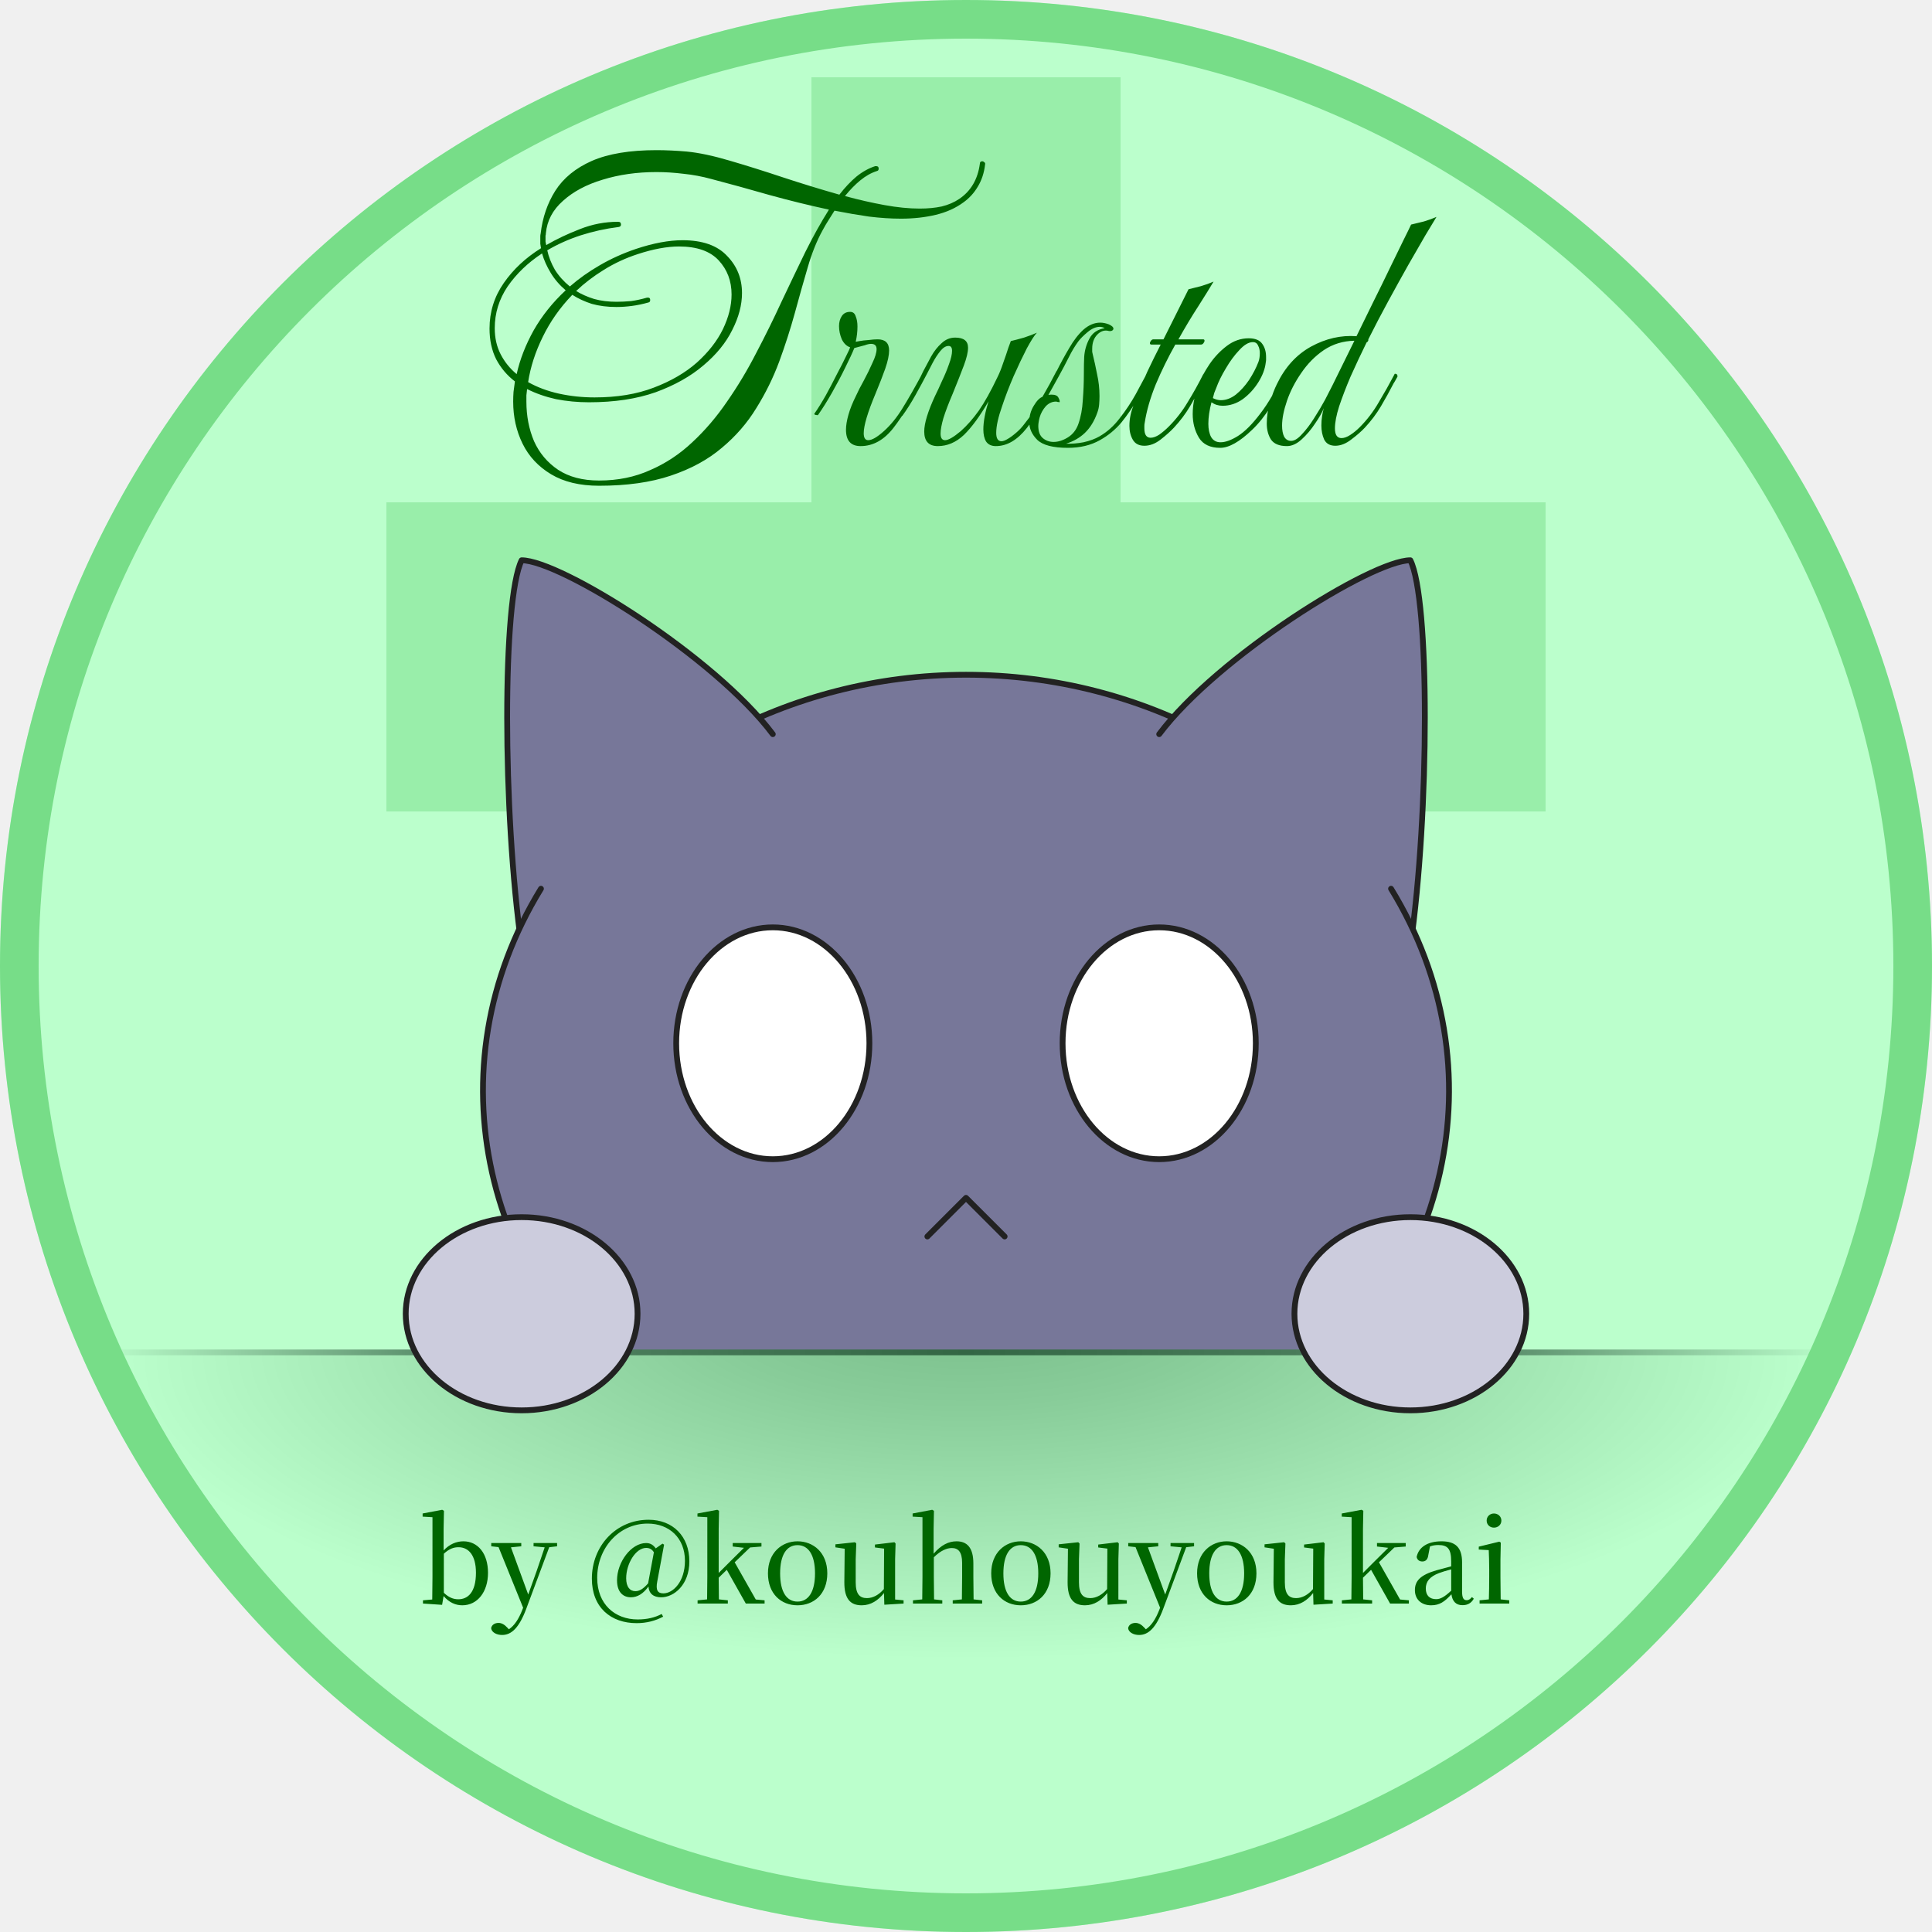
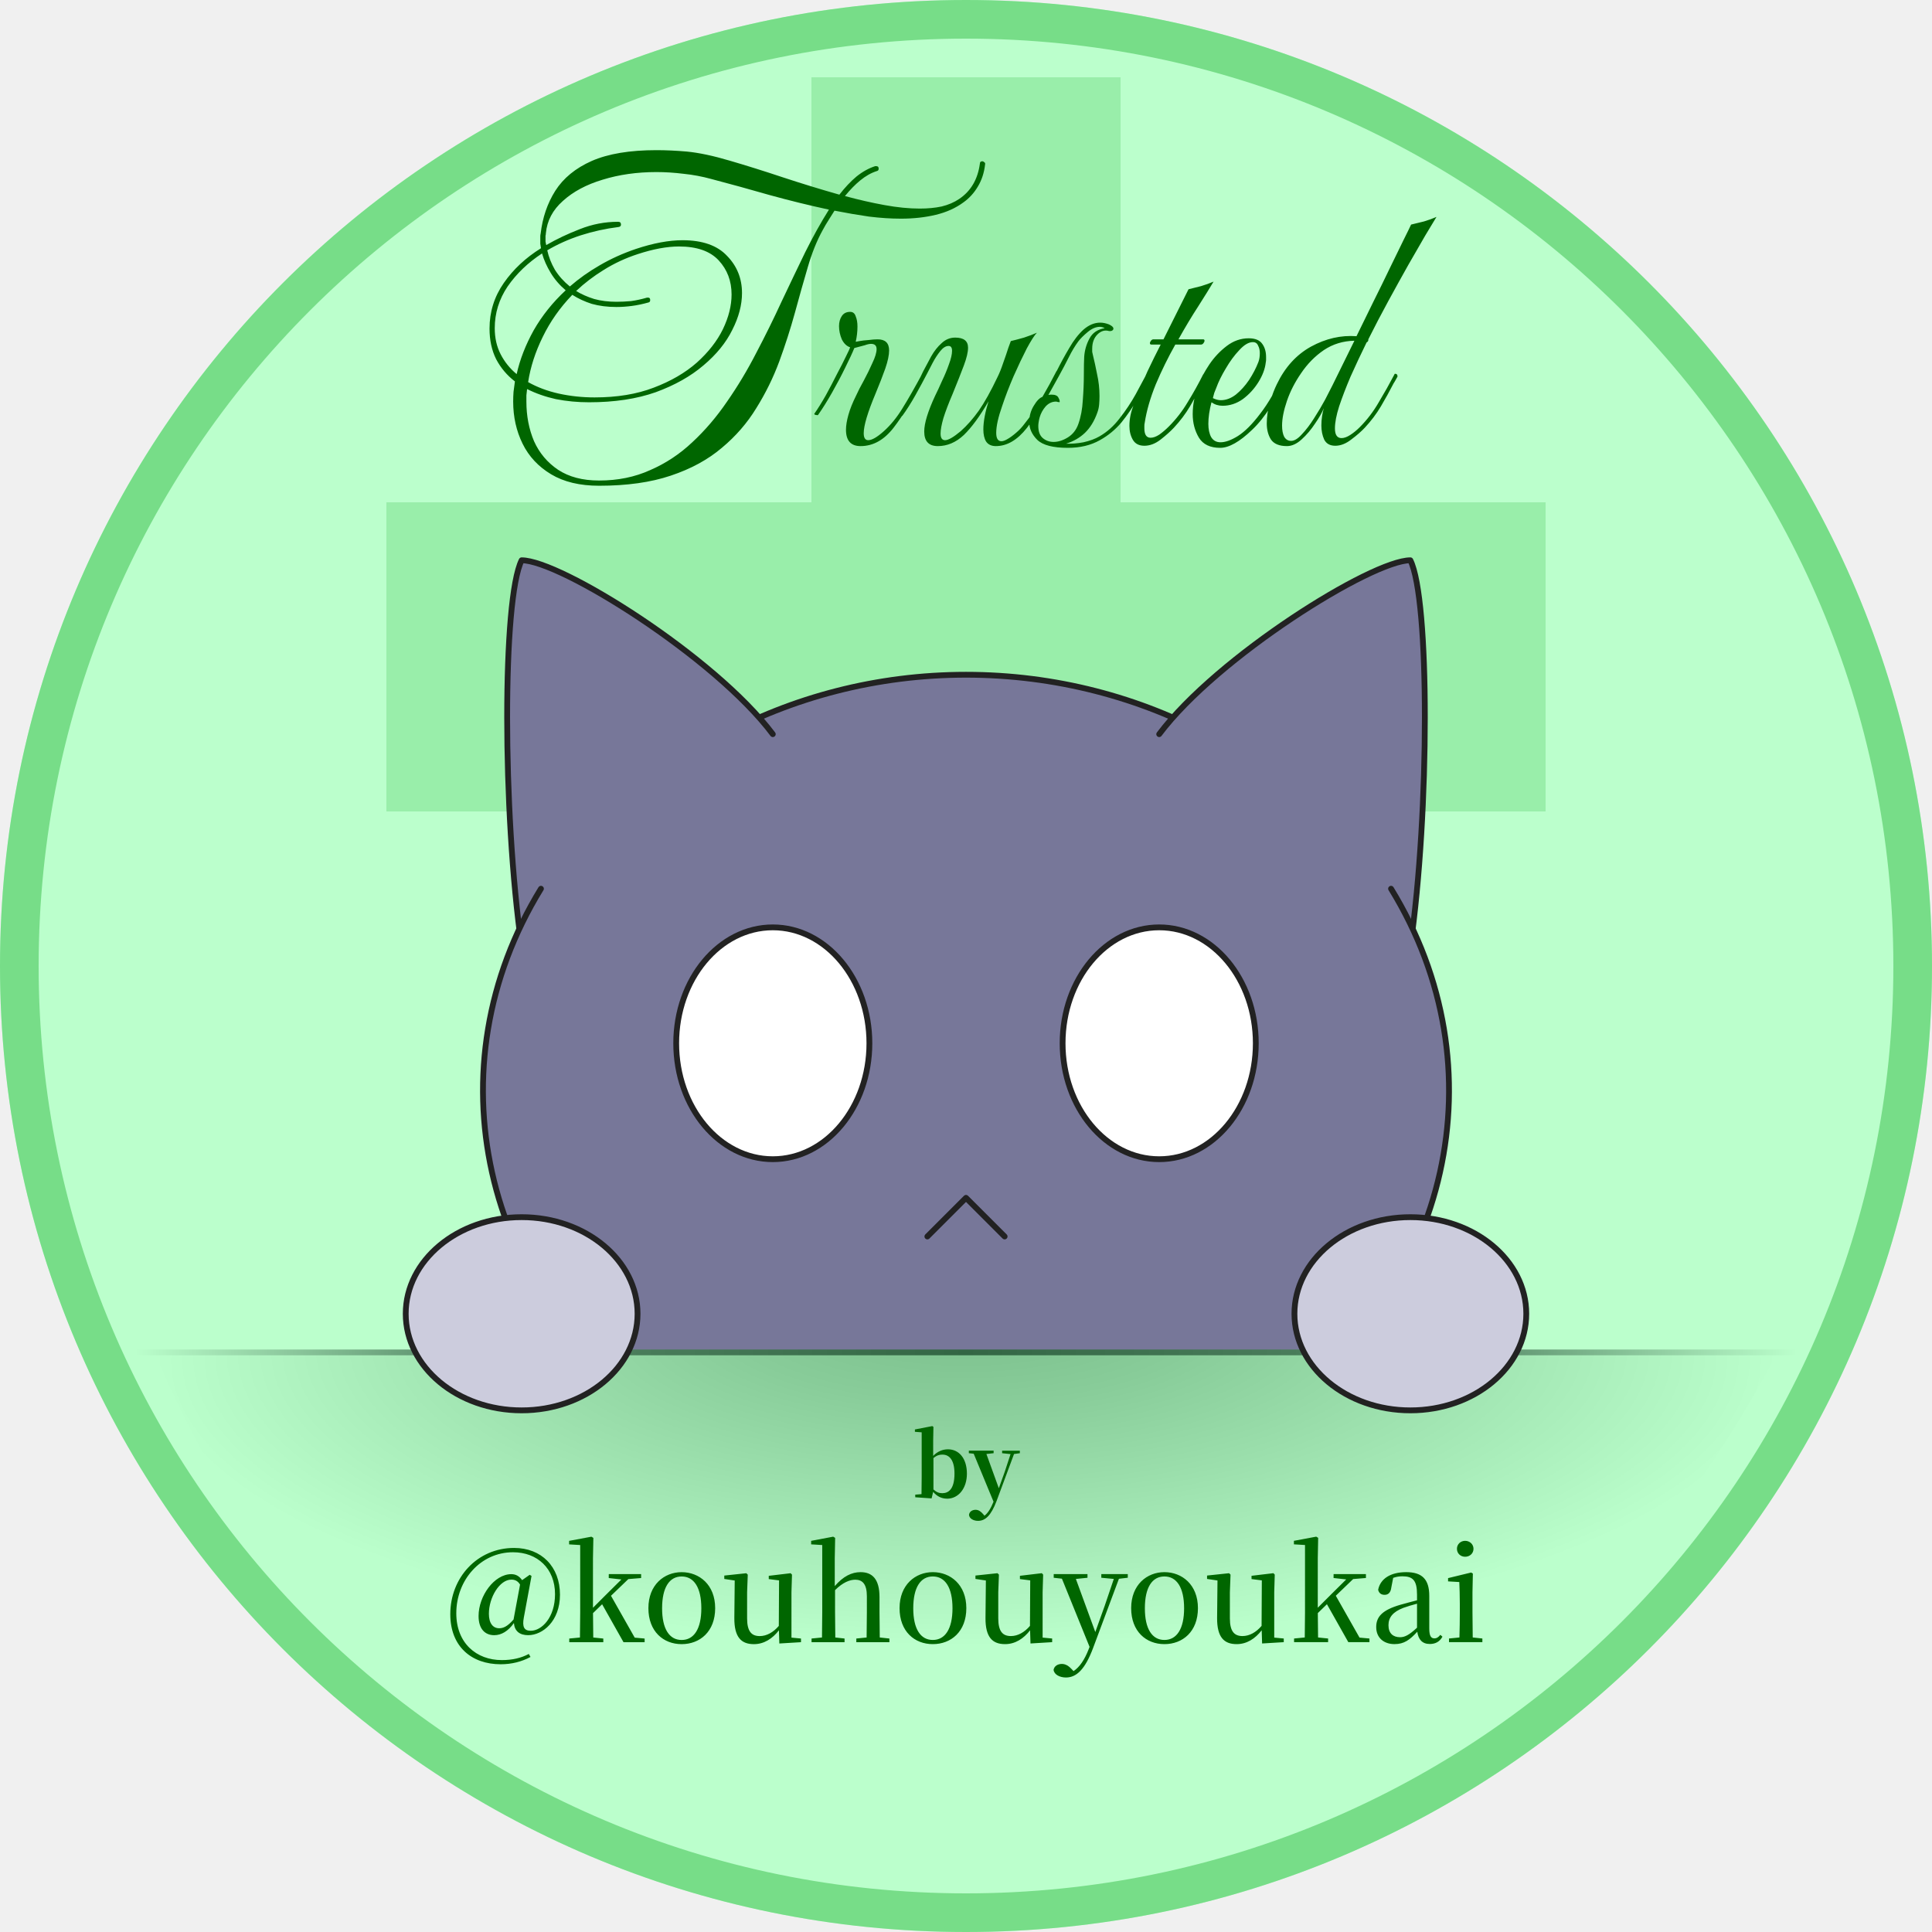
<svg xmlns="http://www.w3.org/2000/svg" viewBox="0 0 100 100" width="800" height="800">
  <defs>
-     <linearGradient id="table-edge" x1="5" x2="95" y1="70" y2="70" gradientUnits="userSpaceOnUse">
+     <linearGradient id="table-edge" x1="7" x2="93" y1="70" y2="70" gradientUnits="userSpaceOnUse">
      <stop stop-color="#bfc" offset="0" />
      <stop stop-color="#586" offset="0.2" />
      <stop stop-color="#364" offset="0.5" />
      <stop stop-color="#586" offset="0.8" />
      <stop stop-color="#bfc" offset="1" />
    </linearGradient>
-     <radialGradient id="table-top" cx="50" cy="30" fx="50" fy="20" r="44" gradientTransform="matrix(1 0 0 0.35 0 60)" gradientUnits="userSpaceOnUse">
+     <radialGradient id="table-top" cx="50" cy="30" fx="50" fy="20" r="42" gradientTransform="matrix(1 0 0 0.35 0 60)" gradientUnits="userSpaceOnUse">
      <stop stop-color="#7b8" offset="0" />
      <stop stop-color="#8c9" offset="0.3" />
      <stop stop-color="#bfc" offset="1" />
    </radialGradient>
  </defs>
  <circle cx="50" cy="50" r="50" fill="#bfc" />
-   <path d="m 50 4 v 60 m -30 -30 h 60" fill="none" stroke="#9ea" stroke-width="16" />
+   <path d="m50 4 v60 m-30 -30 h60" fill="none" stroke="#9ea" stroke-width="16" />
  <g stroke="#222" stroke-linecap="round" stroke-linejoin="round" stroke-width="0.3">
    <g fill="#779">
      <path d="m28 47 a25 23 0 0 1 44 0" />
      <path d="m40 38 c-3 -4 -11 -9 -13 -9 -1 2 -1 13 0 20" />
      <path d="m60 38 c3 -4 11 -9 13 -9 1 2 1 13 0 20" />
      <path d="m28 46 a25 22 0 1 0 44 0" />
    </g>
    <path d="m48 64 2 -2 2 2" fill="none" />
    <g fill="#fff">
      <ellipse cx="40" cy="54" rx="5" ry="6" />
      <ellipse cx="60" cy="54" rx="5" ry="6" />
    </g>
-     <path d="m6 70 h88 c-20 38 -68 38 -88 0 z" fill="url(#table-top)" stroke="none" />
-     <path d="m5 70 h90" fill="none" stroke="url(#table-edge)" />
+     <path d="m8 70 h84 c-20 38 -68 38 -84 0 z" fill="url(#table-top)" stroke="none" />
+     <path d="m7 70 h86" fill="none" stroke="url(#table-edge)" />
    <g fill="#ccd">
      <ellipse cx="27" cy="68" rx="6" ry="5" />
      <ellipse cx="73" cy="68" rx="6" ry="5" />
    </g>
  </g>
  <g fill="#060">
    <path d="m31.008 25.142 q-1.494 0 -2.484 -0.594 t-1.476 -1.584 -0.486 -2.178 q0 -0.252 0.018 -0.504 0.036 -0.27 0.072 -0.54 -0.612 -0.468 -0.972 -1.152 -0.342 -0.684 -0.342 -1.584 0 -1.296 0.738 -2.358 t1.926 -1.8 q-0.018 -0.126 -0.036 -0.234 0 -0.126 0 -0.252 0 -0.072 0 -0.126 0 -0.072 0.018 -0.144 0.144 -1.242 0.756 -2.214 0.63 -0.99 1.89 -1.548 1.278 -0.558 3.348 -0.558 0.36 0 0.756 0.018 t0.81 0.054 q0.936 0.09 2.214 0.468 1.296 0.378 2.754 0.864 1.476 0.486 2.934 0.9 0.432 -0.558 0.882 -0.936 0.468 -0.378 0.972 -0.54 h0.054 q0.126 0 0.126 0.126 0 0.108 -0.09 0.126 -0.45 0.144 -0.864 0.486 -0.396 0.324 -0.792 0.81 1.062 0.288 2.052 0.468 t1.818 0.18 q0.63 0 1.134 -0.108 0.522 -0.126 0.918 -0.396 0.9 -0.612 1.062 -1.818 0 -0.126 0.126 -0.126 0.054 0 0.108 0.054 0.054 0.036 0.036 0.108 -0.072 0.648 -0.378 1.152 -0.288 0.486 -0.738 0.81 -0.612 0.45 -1.44 0.648 t-1.8 0.198 q-0.774 0 -1.656 -0.108 -0.864 -0.126 -1.782 -0.306 -0.144 0.234 -0.306 0.486 t-0.306 0.522 q-0.45 0.81 -0.774 1.926 -0.324 1.098 -0.666 2.358 -0.342 1.242 -0.81 2.52 -0.468 1.26 -1.188 2.412 -0.702 1.152 -1.782 2.052 -1.08 0.918 -2.646 1.44 -1.548 0.522 -3.708 0.522 z m0 -0.27 q1.458 0 2.646 -0.54 1.206 -0.522 2.178 -1.44 0.99 -0.918 1.8 -2.106 0.828 -1.188 1.512 -2.52 0.702 -1.332 1.314 -2.664 0.63 -1.332 1.224 -2.556 0.612 -1.224 1.224 -2.196 -1.512 -0.324 -3.078 -0.756 -1.566 -0.45 -3.006 -0.828 -0.72 -0.198 -1.44 -0.27 -0.72 -0.09 -1.404 -0.09 -1.512 0 -2.79 0.396 -1.26 0.378 -2.052 1.098 -0.792 0.702 -0.882 1.674 0 0.072 -0.018 0.126 0 0.054 0 0.126 t0 0.18 q0.018 0.09 0.036 0.18 0.81 -0.468 1.746 -0.828 0.954 -0.378 1.962 -0.378 h0.018 q0.144 0 0.144 0.144 0 0.108 -0.126 0.126 -1.008 0.126 -1.962 0.432 -0.936 0.306 -1.728 0.774 0.108 0.504 0.396 1.008 0.306 0.486 0.774 0.864 0.702 -0.612 1.548 -1.098 0.864 -0.504 1.872 -0.846 1.35 -0.45 2.412 -0.45 1.548 0 2.304 0.81 0.774 0.792 0.774 1.926 0 0.918 -0.504 1.908 -0.486 0.99 -1.494 1.836 -0.99 0.846 -2.466 1.386 -1.476 0.522 -3.456 0.522 -0.882 0 -1.71 -0.162 -0.81 -0.18 -1.494 -0.522 -0.018 0.162 -0.036 0.324 0 0.162 0 0.324 0 1.116 0.396 2.052 0.414 0.918 1.242 1.476 0.846 0.558 2.124 0.558 z m-0.234 -4.302 q1.746 0 3.06 -0.504 1.332 -0.504 2.232 -1.296 0.9 -0.81 1.35 -1.728 0.45 -0.936 0.45 -1.8 0 -1.044 -0.666 -1.764 t-2.052 -0.72 q-0.936 0 -2.142 0.396 -0.936 0.306 -1.746 0.81 -0.792 0.486 -1.44 1.098 0.414 0.252 0.936 0.414 0.522 0.144 1.152 0.144 0.36 0 0.756 -0.036 0.396 -0.054 0.828 -0.18 h0.054 q0.108 0 0.108 0.126 0 0.108 -0.09 0.126 -0.45 0.126 -0.864 0.18 t-0.792 0.054 q-0.702 0 -1.278 -0.162 -0.558 -0.18 -1.008 -0.468 -0.954 0.99 -1.53 2.178 -0.576 1.17 -0.756 2.34 0.702 0.396 1.584 0.594 0.9 0.198 1.854 0.198 z m-4.032 -1.206 q0.252 -1.134 0.882 -2.268 0.648 -1.134 1.656 -2.07 -0.468 -0.396 -0.774 -0.9 t-0.45 -1.008 q-1.098 0.72 -1.782 1.71 -0.666 0.99 -0.666 2.16 0 0.756 0.306 1.35 t0.828 1.026 z m17.802 3.726 q-0.756 0 -0.756 -0.846 0 -0.324 0.126 -0.774 t0.396 -0.99 q0.144 -0.324 0.396 -0.774 0.252 -0.468 0.45 -0.918 0.216 -0.45 0.216 -0.72 t-0.288 -0.27 q-0.126 0 -0.324 0.072 -0.198 0.054 -0.54 0.144 -0.144 0.36 -0.468 1.008 -0.306 0.63 -0.684 1.296 t-0.72 1.152 q0 0 -0.018 0.018 0 0 -0.036 0 t-0.108 -0.018 q-0.054 -0.036 -0.036 -0.054 0.288 -0.414 0.594 -0.954 0.306 -0.558 0.576 -1.098 0.288 -0.54 0.468 -0.918 0.198 -0.396 0.216 -0.468 -0.27 -0.09 -0.432 -0.414 -0.144 -0.342 -0.144 -0.684 0 -0.306 0.144 -0.522 t0.432 -0.216 q0.216 0 0.288 0.234 0.09 0.216 0.09 0.522 0 0.396 -0.09 0.792 0 0 0.198 -0.036 t0.468 -0.054 q0.27 -0.036 0.468 -0.036 0.594 0 0.594 0.576 0 0.36 -0.198 0.936 -0.198 0.558 -0.504 1.296 -0.612 1.458 -0.612 2.052 0 0.36 0.234 0.36 0.288 0 0.81 -0.468 t0.954 -1.17 q0.45 -0.72 1.098 -1.926 0.018 -0.036 0.054 -0.036 0.054 0 0.09 0.054 0.054 0.036 0.036 0.072 -0.99 1.872 -1.728 2.826 t-1.71 0.954 z m3.996 0 q-0.702 0 -0.702 -0.756 0 -0.63 0.558 -1.836 0.162 -0.324 0.36 -0.774 0.216 -0.45 0.36 -0.864 0.162 -0.432 0.162 -0.702 0 -0.252 -0.18 -0.252 -0.216 0 -0.432 0.27 t-0.396 0.612 q-0.162 0.324 -0.27 0.522 -0.27 0.522 -0.612 1.134 t-0.684 1.08 h-0.018 q-0.036 0 -0.108 -0.036 -0.054 -0.054 -0.036 -0.072 0.342 -0.468 0.666 -1.08 0.342 -0.612 0.576 -1.116 0.198 -0.378 0.414 -0.774 0.234 -0.414 0.54 -0.684 0.306 -0.288 0.702 -0.288 0.666 0 0.666 0.522 0 0.342 -0.216 0.918 t-0.576 1.458 q-0.324 0.756 -0.486 1.278 -0.144 0.504 -0.144 0.792 0 0.342 0.234 0.342 0.252 0 0.81 -0.468 0.486 -0.432 0.936 -1.062 0.45 -0.648 0.972 -1.746 0.144 -0.288 0.288 -0.72 0.162 -0.45 0.27 -0.792 0.126 -0.342 0.126 -0.342 0.306 -0.072 0.684 -0.18 0.378 -0.126 0.666 -0.252 -0.18 0.18 -0.522 0.81 -0.324 0.63 -0.684 1.44 -0.342 0.792 -0.594 1.548 -0.306 0.864 -0.306 1.386 0 0.432 0.27 0.432 0.126 0 0.306 -0.108 0.198 -0.108 0.468 -0.342 0.234 -0.198 0.432 -0.468 0.216 -0.27 0.414 -0.558 0.27 -0.396 0.558 -0.918 0.306 -0.522 0.666 -1.224 0.036 -0.054 0.054 -0.054 0.054 0 0.09 0.054 0.054 0.036 0.036 0.072 -0.972 1.908 -1.71 2.862 -0.738 0.936 -1.602 0.936 -0.342 0 -0.504 -0.234 -0.144 -0.234 -0.144 -0.63 0 -0.306 0.072 -0.684 t0.198 -0.774 q-0.666 1.152 -1.278 1.746 -0.612 0.576 -1.35 0.576 z m6.732 0.09 q-1.152 0 -1.584 -0.414 -0.414 -0.414 -0.414 -0.918 0 -0.468 0.234 -0.846 0.234 -0.396 0.468 -0.468 0.162 -0.288 0.342 -0.63 0.198 -0.342 0.36 -0.666 0.324 -0.648 0.666 -1.224 0.342 -0.594 0.738 -0.954 0.414 -0.36 0.864 -0.36 0.216 0 0.45 0.09 0.234 0.108 0.234 0.216 0 0.072 -0.072 0.108 t-0.162 0.018 q-0.324 -0.09 -0.594 0.18 t-0.27 0.738 q0 0.072 0 0.162 0.018 0.072 0.036 0.162 0.108 0.432 0.216 0.99 0.126 0.558 0.126 1.134 0 0.216 -0.018 0.432 t-0.09 0.414 q-0.234 0.666 -0.648 1.062 -0.396 0.378 -0.972 0.558 0.432 0.018 0.9 -0.072 0.486 -0.108 0.828 -0.306 0.594 -0.342 1.044 -0.936 0.468 -0.594 0.828 -1.242 0.36 -0.666 0.648 -1.206 0.018 -0.072 0.108 -0.072 0.054 0 0.09 0.054 0.036 0.036 0 0.09 -0.36 0.666 -0.738 1.35 -0.378 0.666 -0.846 1.242 -0.468 0.558 -1.116 0.918 -0.702 0.396 -1.656 0.396 z m-0.738 -0.306 q0.36 0 0.738 -0.234 t0.54 -0.684 q0.198 -0.558 0.234 -1.242 0.054 -0.702 0.054 -1.314 t0.018 -0.936 q0.036 -0.504 0.27 -0.936 0.234 -0.45 0.792 -0.54 -0.126 -0.072 -0.252 -0.072 -0.306 0 -0.63 0.27 t-0.486 0.486 q-0.252 0.342 -0.486 0.81 t-0.522 0.99 l-0.54 0.972 q0.054 -0.018 0.162 -0.018 0.288 0 0.36 0.162 0.09 0.162 0.054 0.234 -0.054 -0.018 -0.108 -0.018 -0.036 -0.018 -0.072 -0.018 -0.306 0 -0.54 0.252 -0.216 0.252 -0.306 0.558 -0.036 0.126 -0.054 0.252 -0.018 0.108 -0.018 0.198 0 0.432 0.234 0.63 t0.558 0.198 z m4.698 0.198 q-0.414 0 -0.594 -0.306 t-0.18 -0.72 q0 -0.558 0.234 -1.116 0.378 -0.99 0.702 -1.71 0.342 -0.72 0.684 -1.386 h-0.486 q-0.072 0 -0.072 -0.072 0 -0.054 0.054 -0.126 t0.126 -0.072 h0.522 l1.296 -2.592 q0.306 -0.072 0.648 -0.162 0.36 -0.108 0.648 -0.234 -0.288 0.486 -0.792 1.278 -0.504 0.774 -1.026 1.71 h1.278 q0.072 0 0.072 0.072 0 0.054 -0.054 0.126 t-0.126 0.072 h-1.332 q-0.558 0.99 -1.008 2.052 -0.432 1.062 -0.576 1.998 -0.018 0.072 -0.018 0.162 0 0.072 0 0.126 0 0.486 0.324 0.486 0.198 0 0.45 -0.162 0.252 -0.18 0.486 -0.414 0.576 -0.576 0.99 -1.278 0.432 -0.702 0.792 -1.422 0.036 -0.036 0.054 -0.036 0.126 0 0.126 0.144 -0.018 0 -0.108 0.162 -0.072 0.162 -0.09 0.18 -0.324 0.63 -0.666 1.206 t-0.828 1.098 q-0.27 0.288 -0.684 0.612 t-0.846 0.324 z m3.924 0.108 q-0.774 0 -1.098 -0.522 -0.324 -0.54 -0.324 -1.224 0 -0.414 0.09 -0.81 t0.216 -0.738 q0.198 -0.486 0.558 -1.026 0.378 -0.558 0.9 -0.954 t1.134 -0.396 q0.504 0 0.702 0.288 0.198 0.27 0.198 0.684 0 0.072 0 0.144 0 0.054 -0.018 0.144 -0.054 0.486 -0.378 1.008 t-0.81 0.882 q-0.486 0.342 -1.044 0.342 -0.324 0 -0.576 -0.18 -0.162 0.612 -0.162 1.116 0 0.414 0.144 0.684 0.162 0.27 0.486 0.27 0.378 0 0.9 -0.324 0.54 -0.342 1.152 -1.152 0.63 -0.81 1.278 -2.214 0 -0.018 0.036 -0.018 0.054 0 0.108 0.054 0.072 0.036 0.036 0.072 -0.882 1.998 -1.872 2.934 -0.972 0.936 -1.656 0.936 z m0.036 -2.466 q0.396 0 0.774 -0.288 0.378 -0.306 0.684 -0.756 0.306 -0.468 0.486 -0.936 0.072 -0.198 0.072 -0.45 0 -0.234 -0.09 -0.396 -0.072 -0.18 -0.27 -0.18 -0.324 0 -0.702 0.414 -0.378 0.396 -0.702 0.954 -0.324 0.54 -0.486 0.99 -0.054 0.126 -0.108 0.27 -0.036 0.126 -0.072 0.27 0.216 0.108 0.414 0.108 z m3.42 2.376 q-0.594 0 -0.828 -0.342 -0.216 -0.342 -0.216 -0.828 0 -0.522 0.162 -1.098 0.18 -0.576 0.36 -0.936 0.63 -1.314 1.764 -1.944 1.152 -0.63 2.358 -0.54 0.414 -0.846 0.864 -1.764 0.468 -0.936 0.864 -1.764 0.414 -0.846 0.702 -1.44 0.306 -0.612 0.396 -0.81 0.306 -0.072 0.666 -0.162 0.36 -0.108 0.648 -0.234 -0.18 0.306 -0.576 0.954 -0.378 0.648 -0.882 1.53 -0.486 0.864 -1.026 1.854 t-1.044 1.998 v0.036 q0 0.072 -0.09 0.126 -0.45 0.918 -0.828 1.764 -0.36 0.846 -0.594 1.548 -0.216 0.684 -0.216 1.134 0 0.504 0.342 0.504 0.198 0 0.45 -0.162 t0.486 -0.396 q0.576 -0.576 0.99 -1.296 0.432 -0.72 0.81 -1.44 0 -0.036 0.036 -0.036 0.126 0 0.126 0.144 0 0 -0.09 0.162 t-0.108 0.18 q-0.324 0.63 -0.666 1.206 t-0.828 1.098 q-0.27 0.288 -0.702 0.612 -0.414 0.324 -0.828 0.324 t-0.576 -0.324 q-0.144 -0.324 -0.144 -0.72 0 -0.252 0.036 -0.486 t0.09 -0.414 q-0.126 0.324 -0.45 0.792 -0.306 0.468 -0.702 0.828 -0.378 0.342 -0.756 0.342 z m0.216 -0.27 q0.252 0 0.558 -0.342 0.324 -0.342 0.63 -0.828 0.324 -0.504 0.576 -0.972 0.252 -0.486 0.378 -0.738 l1.134 -2.304 q-0.882 0.018 -1.584 0.486 -0.684 0.468 -1.17 1.188 -0.486 0.702 -0.738 1.44 t-0.252 1.278 q0 0.36 0.108 0.576 0.126 0.216 0.36 0.216 z" aria-label="Trusted" />
-     <path d="m23.927 83.09 c0.792 0 1.332 -0.702 1.332 -1.68 0 -1.014 -0.534 -1.632 -1.272 -1.632 -0.36 0 -0.72 0.144 -1.026 0.474 v-1.116 l0.018 -0.936 -0.09 -0.054 -1.014 0.192 v0.162 l0.51 0.03 v3.09 c0 0.33 -6e-3 0.828 -0.012 1.17 l-0.48 0.042 v0.168 l0.99 0.066 0.078 -0.456 c0.282 0.336 0.624 0.48 0.966 0.48 z m-0.954 -2.67 c0.294 -0.27 0.528 -0.336 0.762 -0.336 0.522 0 0.9 0.42 0.9 1.32 0 1.026 -0.426 1.374 -0.912 1.374 -0.264 0 -0.498 -0.096 -0.75 -0.336 z m4.644 -0.384 0.576 0.054 -0.42 1.236 -0.432 1.206 -0.894 -2.442 0.534 -0.054 v-0.168 h-1.554 v0.168 l0.378 0.042 1.272 3.138 -0.042 0.108 c-0.186 0.48 -0.414 0.822 -0.696 1.008 l-0.078 -0.084 c-0.138 -0.15 -0.288 -0.246 -0.456 -0.246 -0.18 0 -0.348 0.084 -0.384 0.27 0.024 0.222 0.288 0.354 0.57 0.354 0.486 0 0.882 -0.378 1.248 -1.356 l1.188 -3.186 0.408 -0.048 v-0.168 h-1.218 z m6.606 2.64 c0.654 0 1.458 -0.636 1.458 -1.86 0 -1.29 -0.846 -2.154 -2.112 -2.154 -1.686 0 -2.934 1.362 -2.934 3.048 0 1.5 0.99 2.304 2.316 2.304 0.51 0 0.972 -0.12 1.374 -0.336 l-0.078 -0.138 c-0.354 0.186 -0.75 0.282 -1.242 0.282 -1.17 0 -2.094 -0.78 -2.094 -2.154 0 -1.524 1.11 -2.808 2.61 -2.808 1.122 0 1.932 0.75 1.932 1.926 0 1.086 -0.618 1.686 -1.116 1.686 -0.3 0 -0.402 -0.168 -0.318 -0.612 l0.354 -1.908 -0.084 -0.054 -0.348 0.246 c-0.132 -0.186 -0.288 -0.276 -0.498 -0.276 -0.78 0 -1.506 0.996 -1.506 1.926 0 0.606 0.306 0.882 0.72 0.882 0.33 0 0.642 -0.186 0.906 -0.558 0.03 0.366 0.258 0.558 0.66 0.558 z m-0.678 -0.72 c-0.288 0.33 -0.48 0.402 -0.66 0.402 -0.282 0 -0.474 -0.222 -0.474 -0.666 0 -0.75 0.492 -1.572 1.032 -1.572 0.168 0 0.3 0.06 0.402 0.228 z m4.38 -1.908 0.582 0.066 -0.672 0.666 -0.636 0.636 v-2.28 l0.018 -0.936 -0.09 -0.054 -1.026 0.192 v0.162 l0.51 0.03 v3.09 l-0.012 1.164 -0.492 0.048 v0.168 h1.566 v-0.168 l-0.462 -0.048 -0.012 -1.122 0.42 -0.408 0.984 1.746 h0.972 v-0.168 l-0.456 -0.042 -1.092 -1.926 0.798 -0.768 0.588 -0.048 v-0.18 h-1.488 z m3.354 3.042 c0.84 0 1.542 -0.576 1.542 -1.656 s-0.732 -1.656 -1.542 -1.656 c-0.804 0 -1.53 0.582 -1.53 1.656 s0.69 1.656 1.53 1.656 z m0 -0.192 c-0.564 0 -0.9 -0.504 -0.9 -1.458 0 -0.96 0.336 -1.464 0.9 -1.464 s0.906 0.504 0.906 1.464 c0 0.954 -0.342 1.458 -0.906 1.458 z m4.494 0.162 0.996 -0.06 v-0.168 l-0.438 -0.042 v-2.088 l0.024 -0.81 -0.06 -0.066 -1.008 0.12 v0.15 l0.474 0.06 -0.012 2.094 c-0.252 0.294 -0.558 0.468 -0.876 0.468 -0.372 0 -0.582 -0.204 -0.582 -0.816 v-1.2 l0.03 -0.81 -0.066 -0.066 -1.014 0.108 v0.156 l0.48 0.072 -0.018 1.722 c-6e-3 0.894 0.324 1.206 0.9 1.206 0.468 0 0.852 -0.252 1.152 -0.636 z m4.002 -0.06 h1.062 v-0.168 l-0.444 -0.048 c-6e-3 -0.33 -0.012 -0.828 -0.012 -1.164 v-0.696 c0 -0.822 -0.33 -1.146 -0.87 -1.146 -0.414 0 -0.798 0.192 -1.188 0.642 v-1.284 l0.018 -0.936 -0.09 -0.054 -1.014 0.192 v0.162 l0.51 0.03 v3.09 l-0.012 1.164 -0.48 0.048 v0.168 h1.518 v-0.168 l-0.426 -0.048 -0.012 -1.164 v-1.014 c0.36 -0.36 0.684 -0.48 0.93 -0.48 0.33 0 0.534 0.198 0.534 0.762 v0.732 c0 0.336 -6e-3 0.828 -0.012 1.164 l-0.474 0.048 v0.168 z m3.06 0.09 c0.84 0 1.542 -0.576 1.542 -1.656 s-0.732 -1.656 -1.542 -1.656 c-0.804 0 -1.53 0.582 -1.53 1.656 s0.69 1.656 1.53 1.656 z m0 -0.192 c-0.564 0 -0.9 -0.504 -0.9 -1.458 0 -0.96 0.336 -1.464 0.9 -1.464 s0.906 0.504 0.906 1.464 c0 0.954 -0.342 1.458 -0.906 1.458 z m4.494 0.162 0.996 -0.06 v-0.168 l-0.438 -0.042 v-2.088 l0.024 -0.81 -0.06 -0.066 -1.008 0.12 v0.15 l0.474 0.06 -0.012 2.094 c-0.252 0.294 -0.558 0.468 -0.876 0.468 -0.372 0 -0.582 -0.204 -0.582 -0.816 v-1.2 l0.03 -0.81 -0.066 -0.066 -1.014 0.108 v0.156 l0.48 0.072 -0.018 1.722 c-6e-3 0.894 0.324 1.206 0.9 1.206 0.468 0 0.852 -0.252 1.152 -0.636 z m3.258 -3.024 0.576 0.054 -0.42 1.236 -0.432 1.206 -0.894 -2.442 0.534 -0.054 v-0.168 h-1.554 v0.168 l0.378 0.042 1.272 3.138 -0.042 0.108 c-0.186 0.48 -0.414 0.822 -0.696 1.008 l-0.078 -0.084 c-0.138 -0.15 -0.288 -0.246 -0.456 -0.246 -0.18 0 -0.348 0.084 -0.384 0.27 0.024 0.222 0.288 0.354 0.57 0.354 0.486 0 0.882 -0.378 1.248 -1.356 l1.188 -3.186 0.408 -0.048 v-0.168 h-1.218 z m2.904 3.054 c0.84 0 1.542 -0.576 1.542 -1.656 s-0.732 -1.656 -1.542 -1.656 c-0.804 0 -1.53 0.582 -1.53 1.656 s0.69 1.656 1.53 1.656 z m0 -0.192 c-0.564 0 -0.9 -0.504 -0.9 -1.458 0 -0.96 0.336 -1.464 0.9 -1.464 s0.906 0.504 0.906 1.464 c0 0.954 -0.342 1.458 -0.906 1.458 z m4.494 0.162 0.996 -0.06 v-0.168 l-0.438 -0.042 v-2.088 l0.024 -0.81 -0.06 -0.066 -1.008 0.12 v0.15 l0.474 0.06 -0.012 2.094 c-0.252 0.294 -0.558 0.468 -0.876 0.468 -0.372 0 -0.582 -0.204 -0.582 -0.816 v-1.2 l0.03 -0.81 -0.066 -0.066 -1.014 0.108 v0.156 l0.48 0.072 -0.018 1.722 c-6e-3 0.894 0.324 1.206 0.9 1.206 0.468 0 0.852 -0.252 1.152 -0.636 z m3.288 -3.012 0.582 0.066 -0.672 0.666 -0.636 0.636 v-2.28 l0.018 -0.936 -0.09 -0.054 -1.026 0.192 v0.162 l0.51 0.03 v3.09 l-0.012 1.164 -0.492 0.048 v0.168 h1.566 v-0.168 l-0.462 -0.048 -0.012 -1.122 0.42 -0.408 0.984 1.746 h0.972 v-0.168 l-0.456 -0.042 -1.092 -1.926 0.798 -0.768 0.588 -0.048 v-0.18 h-1.488 z m4.422 3.036 c0.264 0 0.456 -0.102 0.588 -0.336 l-0.096 -0.084 c-0.102 0.12 -0.174 0.162 -0.27 0.162 -0.156 0 -0.24 -0.102 -0.24 -0.45 v-1.506 c0 -0.768 -0.336 -1.092 -1.062 -1.092 s-1.188 0.306 -1.29 0.81 c0.03 0.15 0.138 0.234 0.294 0.234 0.162 0 0.282 -0.09 0.312 -0.342 l0.084 -0.438 c0.15 -0.054 0.288 -0.072 0.426 -0.072 0.474 0 0.672 0.18 0.672 0.84 v0.264 c-0.252 0.066 -0.528 0.138 -0.762 0.204 -0.828 0.24 -1.116 0.546 -1.116 1.026 0 0.504 0.36 0.786 0.84 0.786 0.444 0 0.702 -0.192 1.05 -0.57 0.048 0.354 0.228 0.564 0.57 0.564 z m-0.582 -0.75 c-0.36 0.336 -0.564 0.438 -0.78 0.438 -0.324 0 -0.534 -0.18 -0.534 -0.552 0 -0.354 0.198 -0.612 0.684 -0.798 0.18 -0.066 0.402 -0.132 0.63 -0.192 z m2.214 -3.264 c0.21 0 0.384 -0.15 0.384 -0.366 0 -0.21 -0.174 -0.366 -0.384 -0.366 s-0.378 0.156 -0.378 0.366 c0 0.216 0.168 0.366 0.378 0.366 z m-0.27 3.93 h1.062 v-0.168 l-0.444 -0.048 -0.012 -1.164 v-0.912 l0.018 -0.864 -0.078 -0.048 -1.062 0.258 v0.15 l0.516 0.03 c0.012 0.3 0.024 0.594 0.024 1.002 v0.384 c0 0.324 -6e-3 0.828 -0.018 1.164 l-0.48 0.048 v0.168 z" aria-label="by @kouhouyoukai" />
+     <path d="m49.017 77.572 c0.608 0 1.03 -0.553 1.03 -1.292 0 -0.81 -0.423 -1.264 -0.981 -1.264 -0.275 0 -0.54 0.108 -0.765 0.342 v-0.787 l0.013 -0.716 -0.059 -0.041 -0.9 0.175 v0.121 l0.351 0.027 v2.304 c0 0.252 -0.004 0.634 -9e-3 0.895 l-0.324 0.027 v0.135 l0.846 0.059 0.081 -0.338 c0.203 0.238 0.446 0.351 0.716 0.351 z m-0.702 -2.102 c0.184 -0.153 0.32 -0.18 0.464 -0.18 0.364 0 0.625 0.288 0.625 0.981 0 0.801 -0.301 1.017 -0.634 1.017 -0.162 0 -0.306 -0.054 -0.455 -0.194 z m3.555 -0.252 0.436 0.045 -0.306 0.931 -0.301 0.837 -0.643 -1.773 0.373 -0.041 v-0.131 h-1.282 v0.131 l0.252 0.027 1.026 2.484 c-0.14 0.346 -0.283 0.581 -0.468 0.725 l-0.068 -0.081 c-0.113 -0.131 -0.234 -0.225 -0.392 -0.225 s-0.315 0.081 -0.342 0.257 c0.013 0.198 0.234 0.315 0.468 0.315 0.373 0 0.67 -0.266 0.959 -1.026 l0.904 -2.434 0.301 -0.041 v-0.131 h-0.918 z" aria-label="by" />
+     <path d="m27.344 84.636 c0.736 0 1.64 -0.716 1.64 -2.092 0 -1.451 -0.952 -2.423 -2.376 -2.423 -1.897 0 -3.301 1.532 -3.301 3.429 0 1.688 1.114 2.592 2.606 2.592 0.574 0 1.093 -0.135 1.546 -0.378 l-0.088 -0.155 c-0.398 0.209 -0.844 0.317 -1.397 0.317 -1.316 0 -2.356 -0.877 -2.356 -2.423 0 -1.714 1.249 -3.159 2.936 -3.159 1.262 0 2.174 0.844 2.174 2.167 0 1.222 -0.695 1.897 -1.256 1.897 -0.338 0 -0.452 -0.189 -0.358 -0.689 l0.398 -2.147 -0.095 -0.061 -0.392 0.277 c-0.148 -0.209 -0.324 -0.31 -0.56 -0.31 -0.877 0 -1.694 1.121 -1.694 2.167 0 0.682 0.344 0.992 0.81 0.992 0.371 0 0.722 -0.209 1.019 -0.628 0.034 0.412 0.29 0.628 0.743 0.628 z m-0.763 -0.81 c-0.324 0.371 -0.54 0.452 -0.743 0.452 -0.317 0 -0.533 -0.25 -0.533 -0.749 0 -0.844 0.553 -1.768 1.161 -1.768 0.189 0 0.338 0.068 0.452 0.257 z m4.928 -2.147 0.655 0.074 -0.756 0.749 -0.716 0.716 v-2.565 l0.02 -1.053 -0.101 -0.061 -1.154 0.216 v0.182 l0.574 0.034 v3.476 l-0.013 1.31 -0.553 0.054 v0.189 h1.762 v-0.189 l-0.52 -0.054 -0.013 -1.262 0.472 -0.459 1.107 1.964 h1.093 v-0.189 l-0.513 -0.047 -1.228 -2.167 0.898 -0.864 0.661 -0.054 v-0.203 h-1.674 z m3.773 3.422 c0.945 0 1.735 -0.648 1.735 -1.863 s-0.824 -1.863 -1.735 -1.863 c-0.904 0 -1.721 0.655 -1.721 1.863 s0.776 1.863 1.721 1.863 z m0 -0.216 c-0.634 0 -1.012 -0.567 -1.012 -1.64 0 -1.08 0.378 -1.647 1.012 -1.647 s1.019 0.567 1.019 1.647 c0 1.073 -0.385 1.64 -1.019 1.64 z m5.056 0.182 1.121 -0.068 v-0.189 l-0.493 -0.047 v-2.349 l0.027 -0.911 -0.068 -0.074 -1.134 0.135 v0.169 l0.533 0.068 -0.013 2.356 c-0.283 0.331 -0.628 0.526 -0.986 0.526 -0.418 0 -0.655 -0.23 -0.655 -0.918 v-1.35 l0.034 -0.911 -0.074 -0.074 -1.141 0.121 v0.175 l0.54 0.081 -0.02 1.937 c-0.007 1.006 0.364 1.357 1.012 1.357 0.526 0 0.959 -0.283 1.296 -0.716 z m4.502 -0.068 h1.195 v-0.189 l-0.499 -0.054 c-0.007 -0.371 -0.013 -0.931 -0.013 -1.31 v-0.783 c0 -0.925 -0.371 -1.289 -0.979 -1.289 -0.466 0 -0.898 0.216 -1.337 0.722 v-1.444 l0.02 -1.053 -0.101 -0.061 -1.141 0.216 v0.182 l0.574 0.034 v3.476 l-0.013 1.31 -0.54 0.054 v0.189 h1.708 v-0.189 l-0.479 -0.054 -0.013 -1.31 v-1.141 c0.405 -0.405 0.769 -0.54 1.046 -0.54 0.371 0 0.601 0.223 0.601 0.857 v0.824 c0 0.378 -0.007 0.931 -0.013 1.31 l-0.533 0.054 v0.189 z m3.442 0.101 c0.945 0 1.735 -0.648 1.735 -1.863 s-0.824 -1.863 -1.735 -1.863 c-0.904 0 -1.721 0.655 -1.721 1.863 s0.776 1.863 1.721 1.863 z m0 -0.216 c-0.634 0 -1.012 -0.567 -1.012 -1.64 0 -1.08 0.378 -1.647 1.012 -1.647 s1.019 0.567 1.019 1.647 c0 1.073 -0.385 1.64 -1.019 1.64 z m5.056 0.182 1.121 -0.068 v-0.189 l-0.493 -0.047 v-2.349 l0.027 -0.911 -0.068 -0.074 -1.134 0.135 v0.169 l0.533 0.068 -0.013 2.356 c-0.283 0.331 -0.628 0.526 -0.986 0.526 -0.418 0 -0.655 -0.23 -0.655 -0.918 v-1.35 l0.034 -0.911 -0.074 -0.074 -1.141 0.121 v0.175 l0.54 0.081 -0.02 1.937 c-0.007 1.006 0.364 1.357 1.012 1.357 0.526 0 0.959 -0.283 1.296 -0.716 z m3.665 -3.402 0.648 0.061 -0.472 1.391 -0.486 1.357 -1.006 -2.747 0.601 -0.061 v-0.189 h-1.748 v0.189 l0.425 0.047 1.431 3.53 -0.047 0.121 c-0.209 0.54 -0.466 0.925 -0.783 1.134 l-0.088 -0.095 c-0.155 -0.169 -0.324 -0.277 -0.513 -0.277 -0.203 0 -0.392 0.095 -0.432 0.304 0.027 0.25 0.324 0.398 0.641 0.398 0.547 0 0.992 -0.425 1.404 -1.526 l1.337 -3.584 0.459 -0.054 v-0.189 h-1.37 z m3.267 3.436 c0.945 0 1.735 -0.648 1.735 -1.863 s-0.824 -1.863 -1.735 -1.863 c-0.904 0 -1.721 0.655 -1.721 1.863 s0.776 1.863 1.721 1.863 z m0 -0.216 c-0.634 0 -1.012 -0.567 -1.012 -1.64 0 -1.08 0.378 -1.647 1.012 -1.647 s1.019 0.567 1.019 1.647 c0 1.073 -0.385 1.64 -1.019 1.64 z m5.056 0.182 1.121 -0.068 v-0.189 l-0.493 -0.047 v-2.349 l0.027 -0.911 -0.068 -0.074 -1.134 0.135 v0.169 l0.533 0.068 -0.013 2.356 c-0.283 0.331 -0.628 0.526 -0.986 0.526 -0.418 0 -0.655 -0.23 -0.655 -0.918 v-1.35 l0.034 -0.911 -0.074 -0.074 -1.141 0.121 v0.175 l0.54 0.081 -0.02 1.937 c-0.007 1.006 0.364 1.357 1.012 1.357 0.526 0 0.959 -0.283 1.296 -0.716 z m3.699 -3.389 0.655 0.074 -0.756 0.749 -0.716 0.716 v-2.565 l0.02 -1.053 -0.101 -0.061 -1.154 0.216 v0.182 l0.574 0.034 v3.476 l-0.013 1.31 -0.553 0.054 v0.189 h1.762 v-0.189 l-0.52 -0.054 -0.013 -1.262 0.472 -0.459 1.107 1.964 h1.093 v-0.189 l-0.513 -0.047 -1.228 -2.167 0.898 -0.864 0.661 -0.054 v-0.203 h-1.674 z m4.975 3.416 c0.297 0 0.513 -0.115 0.661 -0.378 l-0.108 -0.095 c-0.115 0.135 -0.196 0.182 -0.304 0.182 -0.175 0 -0.27 -0.115 -0.27 -0.506 v-1.694 c0 -0.864 -0.378 -1.228 -1.195 -1.228 s-1.337 0.344 -1.451 0.911 c0.034 0.169 0.155 0.263 0.331 0.263 0.182 0 0.317 -0.101 0.351 -0.385 l0.095 -0.493 c0.169 -0.061 0.324 -0.081 0.479 -0.081 0.533 0 0.756 0.203 0.756 0.945 v0.297 c-0.283 0.074 -0.594 0.155 -0.857 0.23 -0.931 0.27 -1.256 0.614 -1.256 1.154 0 0.567 0.405 0.884 0.945 0.884 0.499 0 0.79 -0.216 1.181 -0.641 0.054 0.398 0.257 0.634 0.641 0.634 z m-0.655 -0.844 c-0.405 0.378 -0.634 0.493 -0.877 0.493 -0.364 0 -0.601 -0.203 -0.601 -0.621 0 -0.398 0.223 -0.689 0.769 -0.898 0.203 -0.074 0.452 -0.148 0.709 -0.216 z m2.491 -3.672 c0.236 0 0.432 -0.169 0.432 -0.412 0 -0.236 -0.196 -0.412 -0.432 -0.412 s-0.425 0.175 -0.425 0.412 c0 0.243 0.189 0.412 0.425 0.412 z m-0.304 4.421 h1.195 v-0.189 l-0.499 -0.054 -0.013 -1.31 v-1.026 l0.02 -0.972 -0.088 -0.054 -1.195 0.29 v0.169 l0.581 0.034 c0.013 0.338 0.027 0.668 0.027 1.127 v0.432 c0 0.364 -0.007 0.931 -0.02 1.31 l-0.54 0.054 v0.189 z" aria-label="@kouhouyoukai" />
  </g>
  <circle cx="50" cy="50" r="49" fill="none" stroke="#7d8" stroke-width="2" />
</svg>
